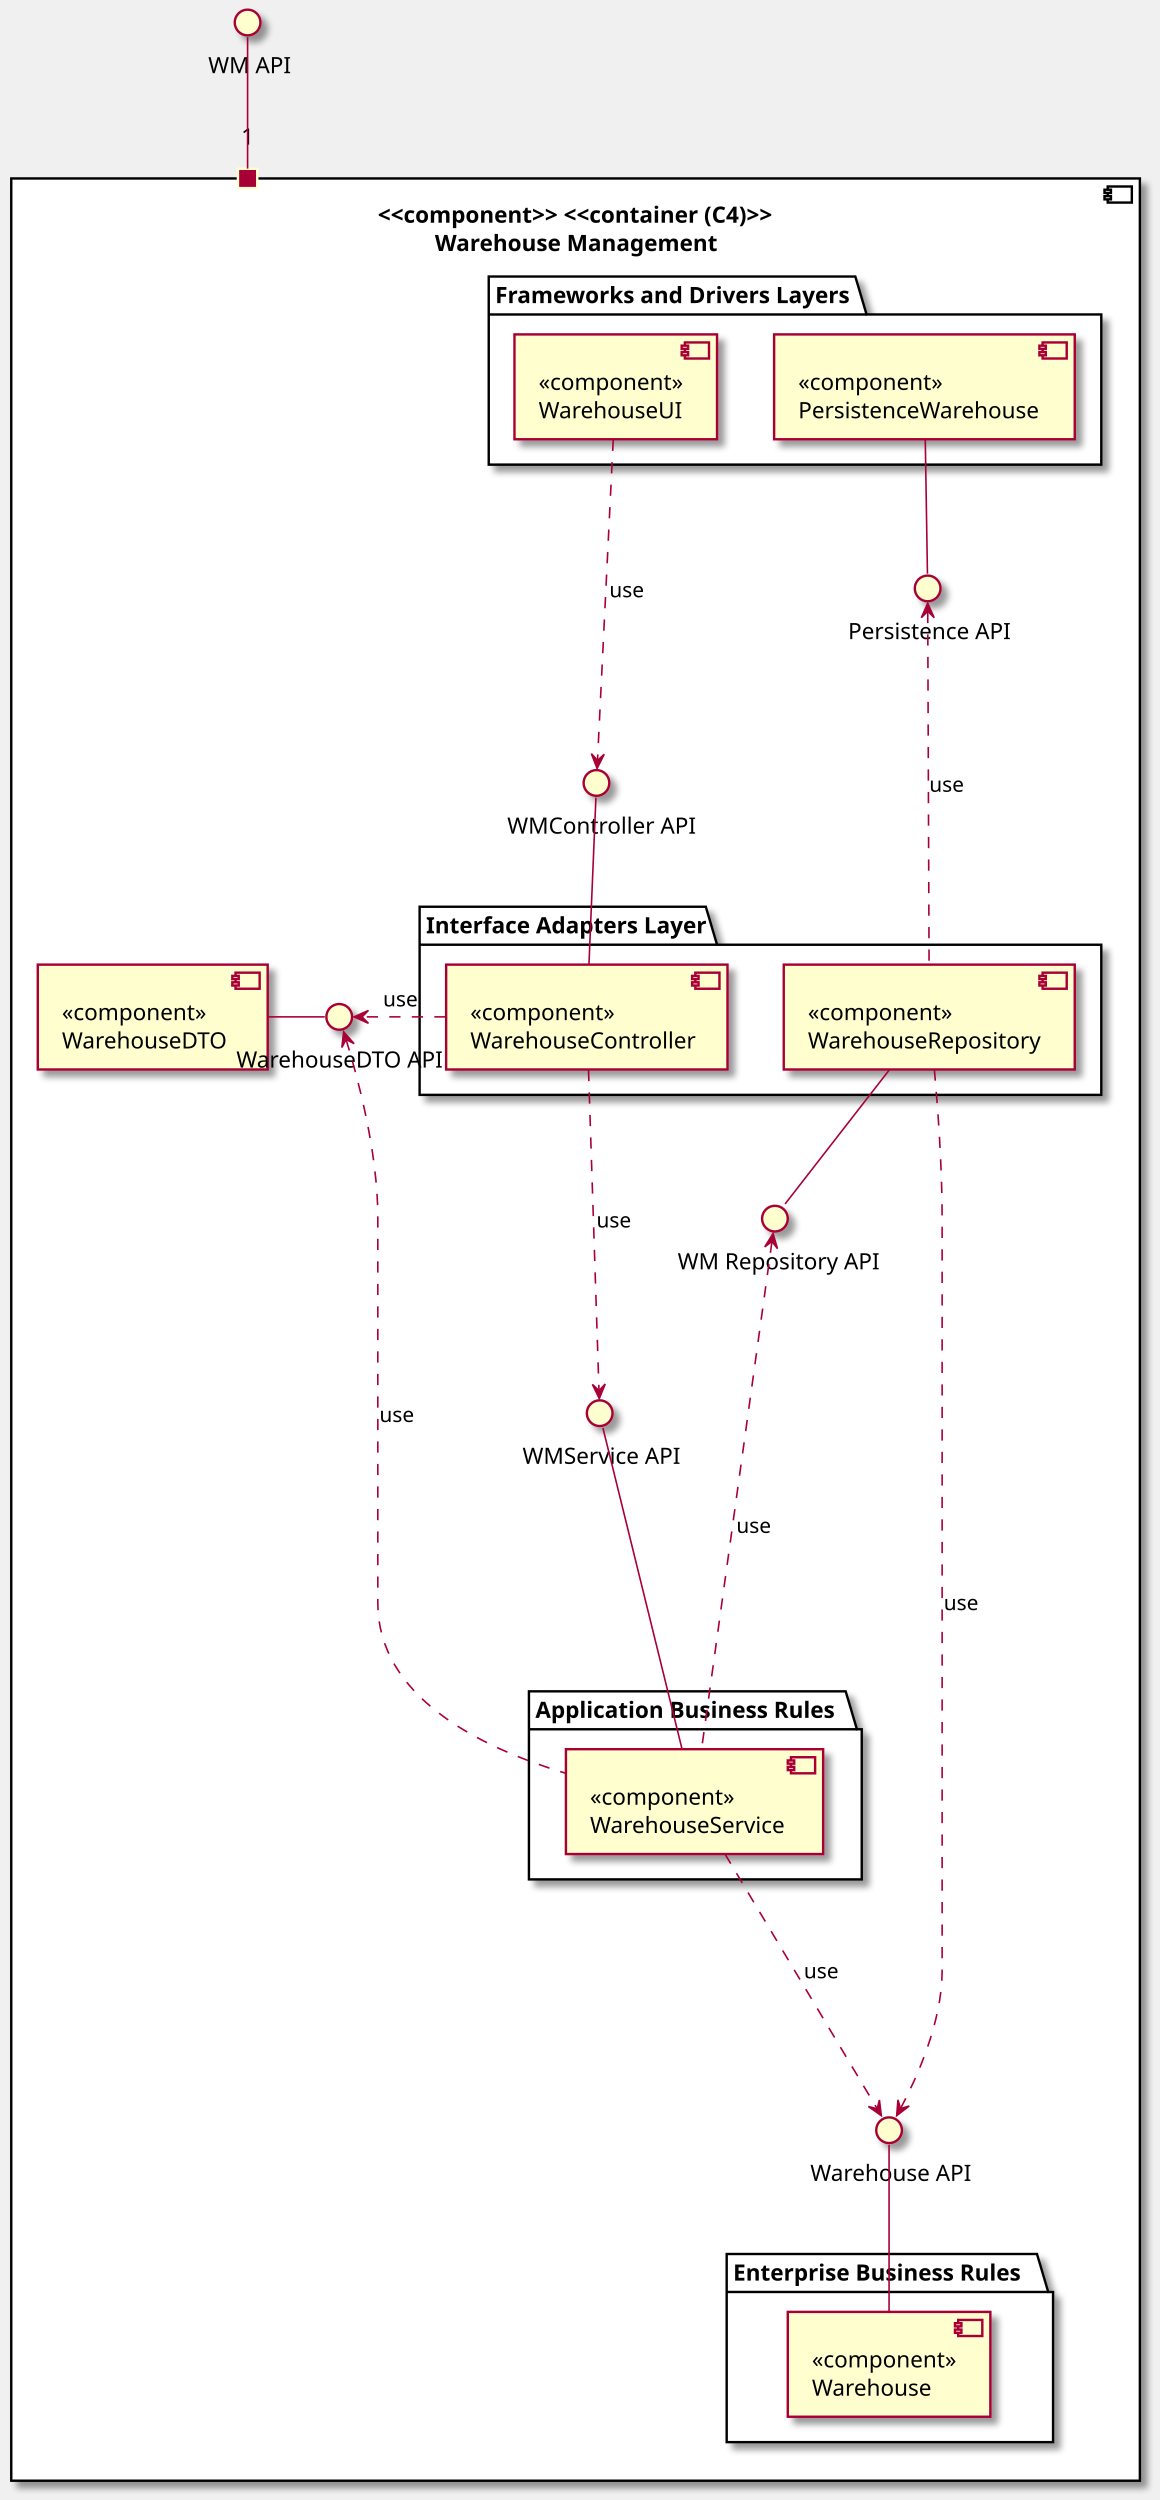
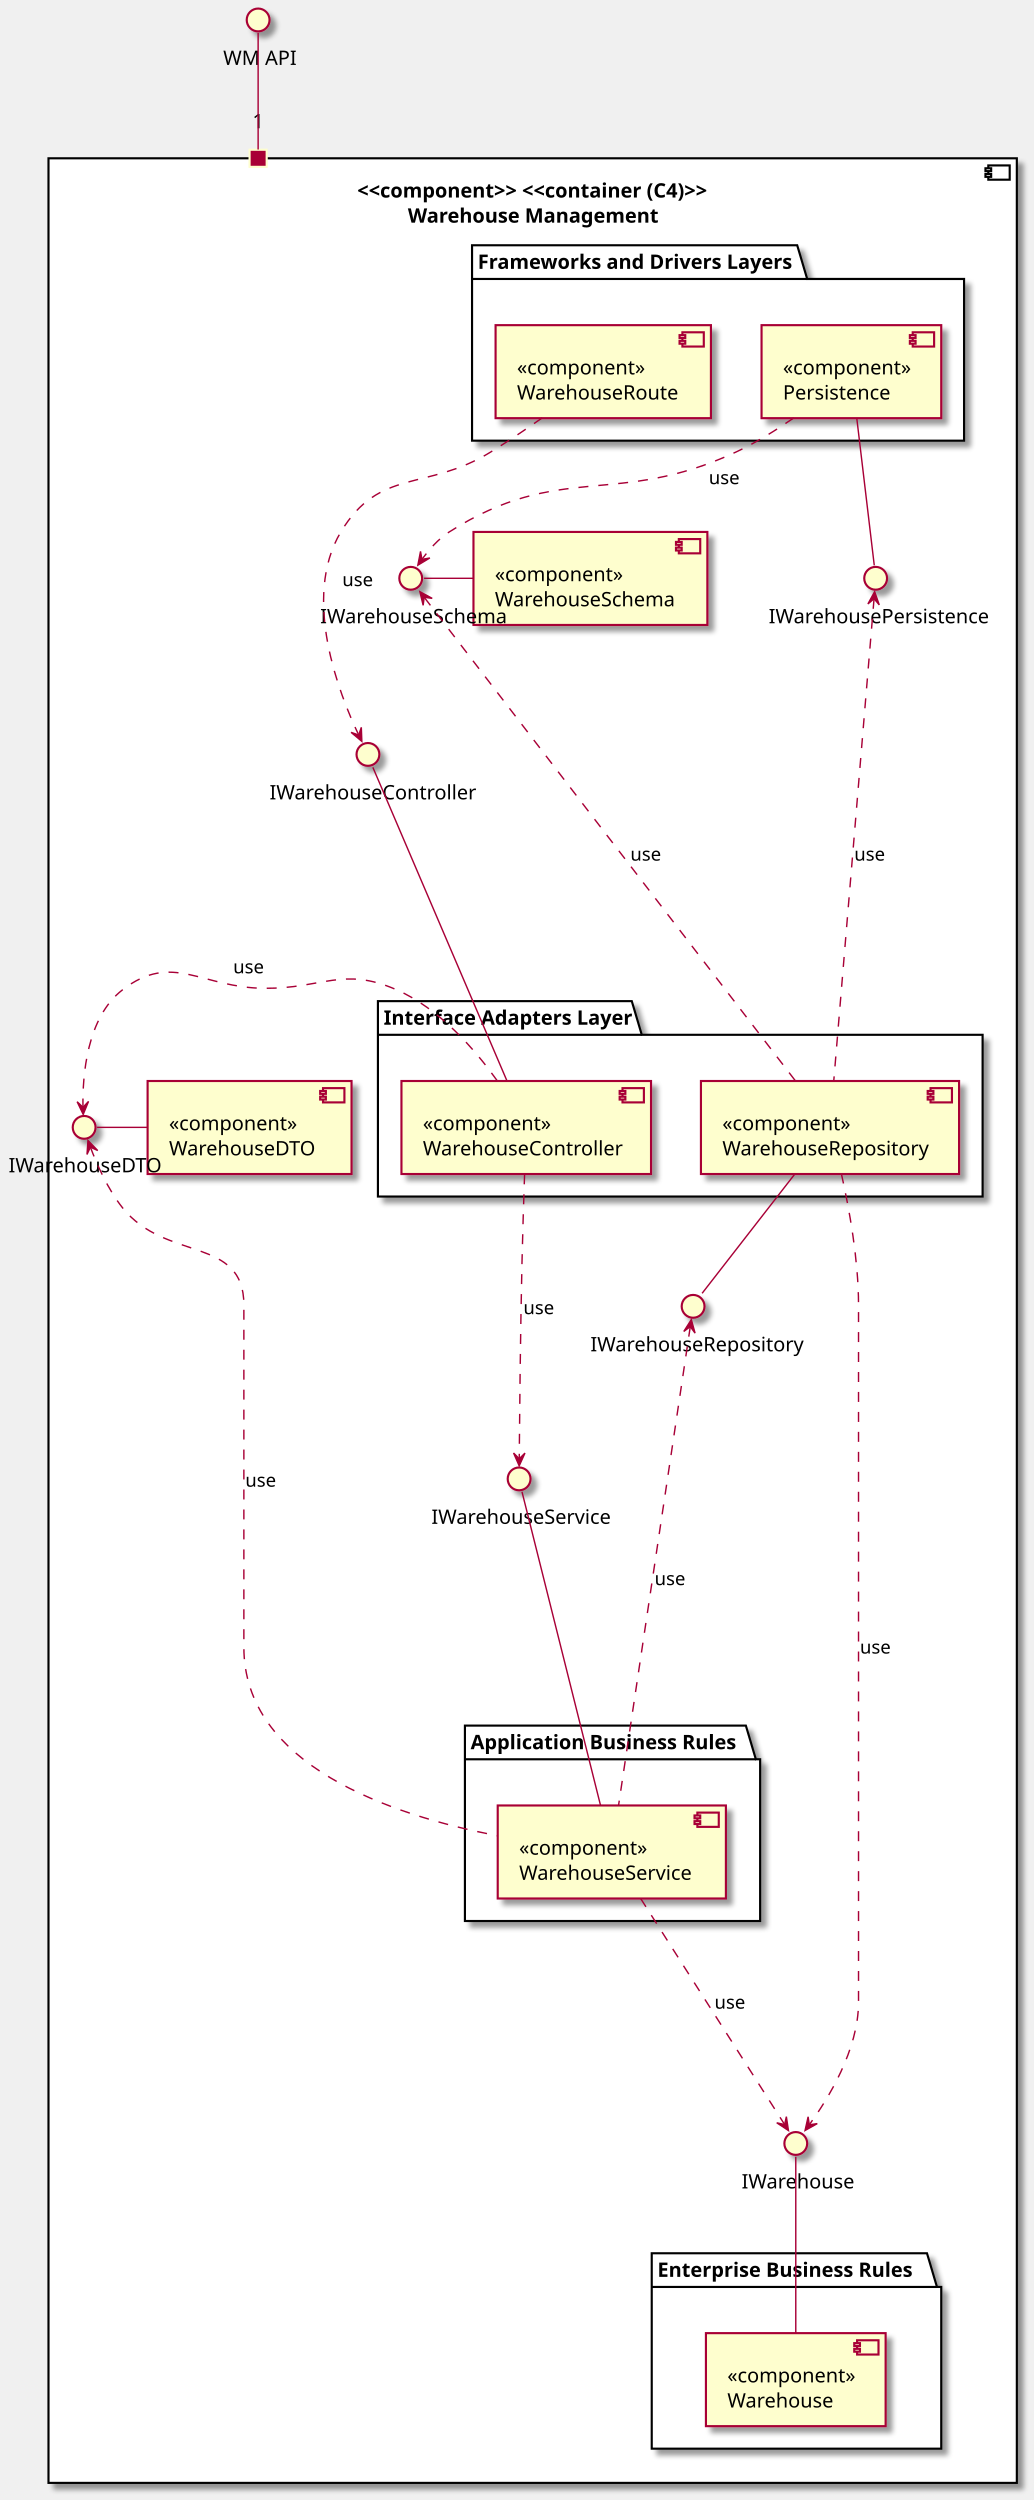
- <svg xmlns="http://www.w3.org/2000/svg" contentScriptType="application/ecmascript" contentStyleType="text/css" height="1555px" preserveAspectRatio="none" style="width:721px;height:1555px;background:#FFFFFF;" version="1.1" viewBox="0 0 721 1555" width="721px" zoomAndPan="magnify">
+ <svg xmlns="http://www.w3.org/2000/svg" contentScriptType="application/ecmascript" contentStyleType="text/css" height="1753px" preserveAspectRatio="none" style="width:725px;height:1753px;background:#FFFFFF;" version="1.1" viewBox="0 0 725 1753" width="725px" zoomAndPan="magnify">
  <defs>
-     <filter height="300%" id="frdgcpvbsyfr4" width="300%" x="-1" y="-1">
+     <filter height="300%" id="f5cw3altra3ok" width="300%" x="-1" y="-1">
      <feGaussianBlur result="blurOut" stdDeviation="2.0" />
      <feColorMatrix in="blurOut" result="blurOut2" type="matrix" values="0 0 0 0 0 0 0 0 0 0 0 0 0 0 0 0 0 0 .4 0" />
      <feOffset dx="4.0" dy="4.0" in="blurOut2" result="blurOut3" />
      <feBlend in="SourceGraphic" in2="blurOut3" mode="normal" />
    </filter>
  </defs>
  <g>
-     <rect fill="#FFFFFF" filter="url(#frdgcpvbsyfr4)" height="1432" style="stroke:#000000;stroke-width:1.5;" width="702" x="7" y="111" />
-     <rect fill="#FFFFFF" height="10" style="stroke:#000000;stroke-width:1.5;" width="15" x="689" y="116" />
-     <rect fill="#FFFFFF" height="2" style="stroke:#000000;stroke-width:1.5;" width="4" x="687" y="118" />
-     <rect fill="#FFFFFF" height="2" style="stroke:#000000;stroke-width:1.5;" width="4" x="687" y="122" />
-     <text fill="#000000" font-family="sans-serif" font-size="14" font-weight="bold" lengthAdjust="spacing" textLength="246" x="235" y="138.533">&lt;&lt;component&gt;&gt; &lt;&lt;container (C4)&gt;&gt;</text>
-     <text fill="#000000" font-family="sans-serif" font-size="14" font-weight="bold" lengthAdjust="spacing" textLength="175" x="270.5" y="156.143">Warehouse Management</text>
-     <text fill="#000000" font-family="sans-serif" font-size="14" font-weight="bold" lengthAdjust="spacing" textLength="0" x="360" y="173.752" />
-     <polygon fill="#FFFFFF" filter="url(#frdgcpvbsyfr4)" points="304,172,532,172,539,195.609,685,195.609,685,289,304,289,304,172" style="stroke:#000000;stroke-width:1.5;" />
-     <line style="stroke:#000000;stroke-width:1.5;" x1="304" x2="539" y1="195.609" y2="195.609" />
-     <text fill="#000000" font-family="sans-serif" font-size="14" font-weight="bold" lengthAdjust="spacing" textLength="222" x="308" y="188.533">Frameworks and Drivers Layers</text>
-     <polygon fill="#FFFFFF" filter="url(#frdgcpvbsyfr4)" points="261,564,439,564,446,587.609,685,587.609,685,681,261,681,261,564" style="stroke:#000000;stroke-width:1.5;" />
-     <line style="stroke:#000000;stroke-width:1.5;" x1="261" x2="446" y1="587.609" y2="587.609" />
-     <text fill="#000000" font-family="sans-serif" font-size="14" font-weight="bold" lengthAdjust="spacing" textLength="172" x="265" y="580.533">Interface Adapters Layer</text>
-     <polygon fill="#FFFFFF" filter="url(#frdgcpvbsyfr4)" points="329,1052,526,1052,533,1075.609,536,1075.609,536,1169,329,1169,329,1052" style="stroke:#000000;stroke-width:1.5;" />
-     <line style="stroke:#000000;stroke-width:1.5;" x1="329" x2="533" y1="1075.609" y2="1075.609" />
-     <text fill="#000000" font-family="sans-serif" font-size="14" font-weight="bold" lengthAdjust="spacing" textLength="191" x="333" y="1068.533">Application Business Rules</text>
-     <polygon fill="#FFFFFF" filter="url(#frdgcpvbsyfr4)" points="452,1402,645,1402,652,1425.609,655,1425.609,655,1519,452,1519,452,1402" style="stroke:#000000;stroke-width:1.5;" />
-     <line style="stroke:#000000;stroke-width:1.5;" x1="452" x2="652" y1="1425.609" y2="1425.609" />
-     <text fill="#000000" font-family="sans-serif" font-size="14" font-weight="bold" lengthAdjust="spacing" textLength="187" x="456" y="1418.533">Enterprise Business Rules</text>
-     <text fill="#000000" font-family="sans-serif" font-size="14" lengthAdjust="spacing" textLength="8" x="150" y="89.924">1</text>
-     <rect fill="#A80036" height="12" style="stroke:#FEFECE;stroke-width:1.5;" width="12" x="148" y="105" />
-     <rect fill="#FEFECE" filter="url(#frdgcpvbsyfr4)" height="65.219" style="stroke:#A80036;stroke-width:1.5;" width="143" x="23.5" y="600" />
-     <rect fill="#FEFECE" height="10" style="stroke:#A80036;stroke-width:1.5;" width="15" x="146.5" y="605" />
-     <rect fill="#FEFECE" height="2" style="stroke:#A80036;stroke-width:1.5;" width="4" x="144.5" y="607" />
-     <rect fill="#FEFECE" height="2" style="stroke:#A80036;stroke-width:1.5;" width="4" x="144.5" y="611" />
-     <text fill="#000000" font-family="sans-serif" font-size="14" lengthAdjust="spacing" textLength="86" x="38.5" y="634.533">«component»</text>
-     <text fill="#000000" font-family="sans-serif" font-size="14" lengthAdjust="spacing" textLength="103" x="38.5" y="652.143">WarehouseDTO</text>
-     <ellipse cx="371" cy="487" fill="#FEFECE" filter="url(#frdgcpvbsyfr4)" rx="8" ry="8" style="stroke:#A80036;stroke-width:1.5;" />
-     <text fill="#000000" font-family="sans-serif" font-size="14" lengthAdjust="spacing" textLength="111" x="315.5" y="518.533">WMController API</text>
-     <ellipse cx="373" cy="879" fill="#FEFECE" filter="url(#frdgcpvbsyfr4)" rx="8" ry="8" style="stroke:#A80036;stroke-width:1.5;" />
-     <text fill="#000000" font-family="sans-serif" font-size="14" lengthAdjust="spacing" textLength="96" x="325" y="910.533">WMService API</text>
-     <ellipse cx="577" cy="366" fill="#FEFECE" filter="url(#frdgcpvbsyfr4)" rx="8" ry="8" style="stroke:#A80036;stroke-width:1.5;" />
-     <text fill="#000000" font-family="sans-serif" font-size="14" lengthAdjust="spacing" textLength="99" x="527.5" y="397.533">Persistence API</text>
-     <ellipse cx="553" cy="1325" fill="#FEFECE" filter="url(#frdgcpvbsyfr4)" rx="8" ry="8" style="stroke:#A80036;stroke-width:1.5;" />
-     <text fill="#000000" font-family="sans-serif" font-size="14" lengthAdjust="spacing" textLength="98" x="504" y="1356.533">Warehouse API</text>
-     <ellipse cx="482" cy="758" fill="#FEFECE" filter="url(#frdgcpvbsyfr4)" rx="8" ry="8" style="stroke:#A80036;stroke-width:1.5;" />
-     <text fill="#000000" font-family="sans-serif" font-size="14" lengthAdjust="spacing" textLength="121" x="421.5" y="789.533">WM Repository API</text>
-     <ellipse cx="211" cy="632.5" fill="#FEFECE" filter="url(#frdgcpvbsyfr4)" rx="8" ry="8" style="stroke:#A80036;stroke-width:1.5;" />
-     <text fill="#000000" font-family="sans-serif" font-size="14" lengthAdjust="spacing" textLength="128" x="147" y="664.033">WarehouseDTO API</text>
-     <rect fill="#FEFECE" filter="url(#frdgcpvbsyfr4)" height="65.219" style="stroke:#A80036;stroke-width:1.5;" width="126" x="320" y="208" />
-     <rect fill="#FEFECE" height="10" style="stroke:#A80036;stroke-width:1.5;" width="15" x="426" y="213" />
-     <rect fill="#FEFECE" height="2" style="stroke:#A80036;stroke-width:1.5;" width="4" x="424" y="215" />
-     <rect fill="#FEFECE" height="2" style="stroke:#A80036;stroke-width:1.5;" width="4" x="424" y="219" />
-     <text fill="#000000" font-family="sans-serif" font-size="14" lengthAdjust="spacing" textLength="86" x="335" y="242.533">«component»</text>
-     <text fill="#000000" font-family="sans-serif" font-size="14" lengthAdjust="spacing" textLength="85" x="335" y="260.143">WarehouseUI</text>
-     <rect fill="#FEFECE" filter="url(#frdgcpvbsyfr4)" height="65.219" style="stroke:#A80036;stroke-width:1.5;" width="187" x="481.5" y="208" />
-     <rect fill="#FEFECE" height="10" style="stroke:#A80036;stroke-width:1.5;" width="15" x="648.5" y="213" />
-     <rect fill="#FEFECE" height="2" style="stroke:#A80036;stroke-width:1.5;" width="4" x="646.5" y="215" />
-     <rect fill="#FEFECE" height="2" style="stroke:#A80036;stroke-width:1.5;" width="4" x="646.5" y="219" />
-     <text fill="#000000" font-family="sans-serif" font-size="14" lengthAdjust="spacing" textLength="86" x="496.5" y="242.533">«component»</text>
-     <text fill="#000000" font-family="sans-serif" font-size="14" lengthAdjust="spacing" textLength="147" x="496.5" y="260.143">PersistenceWarehouse</text>
-     <rect fill="#FEFECE" filter="url(#frdgcpvbsyfr4)" height="65.219" style="stroke:#A80036;stroke-width:1.5;" width="175" x="277.5" y="600" />
-     <rect fill="#FEFECE" height="10" style="stroke:#A80036;stroke-width:1.5;" width="15" x="432.5" y="605" />
-     <rect fill="#FEFECE" height="2" style="stroke:#A80036;stroke-width:1.5;" width="4" x="430.5" y="607" />
-     <rect fill="#FEFECE" height="2" style="stroke:#A80036;stroke-width:1.5;" width="4" x="430.5" y="611" />
-     <text fill="#000000" font-family="sans-serif" font-size="14" lengthAdjust="spacing" textLength="86" x="292.5" y="634.533">«component»</text>
-     <text fill="#000000" font-family="sans-serif" font-size="14" lengthAdjust="spacing" textLength="135" x="292.5" y="652.143">WarehouseController</text>
-     <rect fill="#FEFECE" filter="url(#frdgcpvbsyfr4)" height="65.219" style="stroke:#A80036;stroke-width:1.5;" width="181" x="487.5" y="600" />
-     <rect fill="#FEFECE" height="10" style="stroke:#A80036;stroke-width:1.5;" width="15" x="648.5" y="605" />
-     <rect fill="#FEFECE" height="2" style="stroke:#A80036;stroke-width:1.5;" width="4" x="646.5" y="607" />
-     <rect fill="#FEFECE" height="2" style="stroke:#A80036;stroke-width:1.5;" width="4" x="646.5" y="611" />
-     <text fill="#000000" font-family="sans-serif" font-size="14" lengthAdjust="spacing" textLength="86" x="502.5" y="634.533">«component»</text>
-     <text fill="#000000" font-family="sans-serif" font-size="14" lengthAdjust="spacing" textLength="141" x="502.5" y="652.143">WarehouseRepository</text>
-     <rect fill="#FEFECE" filter="url(#frdgcpvbsyfr4)" height="65.219" style="stroke:#A80036;stroke-width:1.5;" width="160" x="352" y="1088" />
-     <rect fill="#FEFECE" height="10" style="stroke:#A80036;stroke-width:1.5;" width="15" x="492" y="1093" />
-     <rect fill="#FEFECE" height="2" style="stroke:#A80036;stroke-width:1.5;" width="4" x="490" y="1095" />
-     <rect fill="#FEFECE" height="2" style="stroke:#A80036;stroke-width:1.5;" width="4" x="490" y="1099" />
-     <text fill="#000000" font-family="sans-serif" font-size="14" lengthAdjust="spacing" textLength="86" x="367" y="1122.533">«component»</text>
-     <text fill="#000000" font-family="sans-serif" font-size="14" lengthAdjust="spacing" textLength="120" x="367" y="1140.143">WarehouseService</text>
-     <rect fill="#FEFECE" filter="url(#frdgcpvbsyfr4)" height="65.219" style="stroke:#A80036;stroke-width:1.5;" width="126" x="490" y="1438" />
-     <rect fill="#FEFECE" height="10" style="stroke:#A80036;stroke-width:1.5;" width="15" x="596" y="1443" />
-     <rect fill="#FEFECE" height="2" style="stroke:#A80036;stroke-width:1.5;" width="4" x="594" y="1445" />
-     <rect fill="#FEFECE" height="2" style="stroke:#A80036;stroke-width:1.5;" width="4" x="594" y="1449" />
-     <text fill="#000000" font-family="sans-serif" font-size="14" lengthAdjust="spacing" textLength="86" x="505" y="1472.533">«component»</text>
-     <text fill="#000000" font-family="sans-serif" font-size="14" lengthAdjust="spacing" textLength="73" x="505" y="1490.143">Warehouse</text>
-     <ellipse cx="154" cy="14" fill="#FEFECE" filter="url(#frdgcpvbsyfr4)" rx="8" ry="8" style="stroke:#A80036;stroke-width:1.5;" />
-     <text fill="#000000" font-family="sans-serif" font-size="14" lengthAdjust="spacing" textLength="49" x="129.5" y="45.533">WM API</text>
-     <path d="M154,23.1 C154,42.12 154,89.23 154,104.87 " fill="none" id="api-1" style="stroke:#A80036;stroke-width:1.0;" />
-     <path d="M381.43,273.46 C378.78,327.53 373.51,434.81 371.66,472.52 " fill="none" id="UI-to-API1" style="stroke:#A80036;stroke-width:1.0;stroke-dasharray:7.0,7.0;" />
-     <polygon fill="#A80036" points="371.39,477.95,375.822,469.155,371.633,472.956,367.831,468.767,371.39,477.95" style="stroke:#A80036;stroke-width:1.0;" />
-     <text fill="#000000" font-family="sans-serif" font-size="13" lengthAdjust="spacing" textLength="21" x="379" y="371.495">use</text>
-     <path d="M370.66,496.13 C369.84,515.69 367.73,566.27 366.33,599.76 " fill="none" id="API1-CT" style="stroke:#A80036;stroke-width:1.0;" />
-     <path d="M375.03,888.24 C382.75,919.58 410.53,1032.34 424.24,1087.98 " fill="none" id="API2-SV" style="stroke:#A80036;stroke-width:1.0;" />
-     <path d="M366.05,665.46 C367.81,719.53 371.33,826.81 372.56,864.52 " fill="none" id="CT-to-API2" style="stroke:#A80036;stroke-width:1.0;stroke-dasharray:7.0,7.0;" />
-     <polygon fill="#A80036" points="372.74,869.95,376.455,860.829,372.583,864.952,368.459,861.08,372.74,869.95" style="stroke:#A80036;stroke-width:1.0;" />
-     <text fill="#000000" font-family="sans-serif" font-size="13" lengthAdjust="spacing" textLength="21" x="371" y="763.495">use</text>
-     <path d="M575.52,273.3 C575.97,301.32 576.6,340.19 576.87,356.87 " fill="none" id="PRT-API3" style="stroke:#A80036;stroke-width:1.0;" />
-     <path d="M577.05,380.58 C577.2,421.05 577.66,541.63 577.88,599.64 " fill="none" id="API3-backto-RP" style="stroke:#A80036;stroke-width:1.0;stroke-dasharray:7.0,7.0;" />
-     <polygon fill="#A80036" points="577.03,375.21,573.056,384.221,577.044,380.21,581.056,384.199,577.03,375.21" style="stroke:#A80036;stroke-width:1.0;" />
-     <text fill="#000000" font-family="sans-serif" font-size="13" lengthAdjust="spacing" textLength="21" x="578" y="492.495">use</text>
-     <path d="M553,1334.13 C553,1353.69 553,1404.27 553,1437.76 " fill="none" id="API4-WH" style="stroke:#A80036;stroke-width:1.0;" />
-     <path d="M450.91,1153.14 C478.04,1198.54 526.79,1280.14 545.45,1311.37 " fill="none" id="SV-to-API4" style="stroke:#A80036;stroke-width:1.0;stroke-dasharray:7.0,7.0;" />
-     <polygon fill="#A80036" points="548.18,1315.94,547.004,1306.162,545.618,1311.646,540.134,1310.261,548.18,1315.94" style="stroke:#A80036;stroke-width:1.0;" />
-     <text fill="#000000" font-family="sans-serif" font-size="13" lengthAdjust="spacing" textLength="21" x="500" y="1230.495">use</text>
-     <path d="M553.28,665.3 C531.5,693.32 501.29,732.19 488.32,748.87 " fill="none" id="RP-API5" style="stroke:#A80036;stroke-width:1.0;" />
-     <path d="M480.16,772.3 C472.98,824.01 446.84,1012.5 436.38,1087.96 " fill="none" id="API5-backto-SV" style="stroke:#A80036;stroke-width:1.0;stroke-dasharray:7.0,7.0;" />
-     <polygon fill="#A80036" points="480.86,767.21,475.664,775.577,480.175,772.163,483.589,776.673,480.86,767.21" style="stroke:#A80036;stroke-width:1.0;" />
-     <text fill="#000000" font-family="sans-serif" font-size="13" lengthAdjust="spacing" textLength="21" x="458" y="953.495">use</text>
-     <path d="M581.18,665.19 C583.42,690.12 586,725.74 586,757 C586,757 586,757 586,1226 C586,1258 570,1292.95 560.28,1311.22 " fill="none" id="RP-to-API4" style="stroke:#A80036;stroke-width:1.0;stroke-dasharray:7.0,7.0;" />
-     <polygon fill="#A80036" points="557.73,1315.92,565.551,1309.934,560.124,1311.531,558.528,1306.103,557.73,1315.92" style="stroke:#A80036;stroke-width:1.0;" />
-     <text fill="#000000" font-family="sans-serif" font-size="13" lengthAdjust="spacing" textLength="21" x="587" y="1001.495">use</text>
-     <path d="M166.59,632.5 C178.39,632.5 190.18,632.5 201.98,632.5 " fill="none" id="DTO-API6" style="stroke:#A80036;stroke-width:1.0;" />
-     <path d="M277.13,632.5 C256.99,632.5 237.86,632.5 225.4,632.5 " fill="none" id="CT-to-API6" style="stroke:#A80036;stroke-width:1.0;stroke-dasharray:7.0,7.0;" />
-     <polygon fill="#A80036" points="220.17,632.5,229.17,636.5,225.17,632.5,229.17,628.5,220.17,632.5" style="stroke:#A80036;stroke-width:1.0;" />
-     <text fill="#000000" font-family="sans-serif" font-size="13" lengthAdjust="spacing" textLength="21" x="238.25" y="625.995">use</text>
-     <path d="M215.29,646.67 C222.19,669.08 235,716.15 235,757 C235,757 235,757 235,997 C235,1055 297.33,1086.51 351.87,1102.98 " fill="none" id="API6-backto-SV" style="stroke:#A80036;stroke-width:1.0;stroke-dasharray:7.0,7.0;" />
-     <polygon fill="#A80036" points="213.75,641.78,212.633,651.565,215.25,646.55,220.265,649.166,213.75,641.78" style="stroke:#A80036;stroke-width:1.0;" />
-     <text fill="#000000" font-family="sans-serif" font-size="13" lengthAdjust="spacing" textLength="21" x="236" y="884.495">use</text>
+     <rect fill="#FFFFFF" filter="url(#f5cw3altra3ok)" height="1630" style="stroke:#000000;stroke-width:1.5;" width="679" x="34" y="111" />
+     <rect fill="#FFFFFF" height="10" style="stroke:#000000;stroke-width:1.5;" width="15" x="693" y="116" />
+     <rect fill="#FFFFFF" height="2" style="stroke:#000000;stroke-width:1.5;" width="4" x="691" y="118" />
+     <rect fill="#FFFFFF" height="2" style="stroke:#000000;stroke-width:1.5;" width="4" x="691" y="122" />
+     <text fill="#000000" font-family="sans-serif" font-size="14" font-weight="bold" lengthAdjust="spacing" textLength="246" x="250.5" y="138.533">&lt;&lt;component&gt;&gt; &lt;&lt;container (C4)&gt;&gt;</text>
+     <text fill="#000000" font-family="sans-serif" font-size="14" font-weight="bold" lengthAdjust="spacing" textLength="175" x="286" y="156.143">Warehouse Management</text>
+     <text fill="#000000" font-family="sans-serif" font-size="14" font-weight="bold" lengthAdjust="spacing" textLength="0" x="375.5" y="173.752" />
+     <polygon fill="#FFFFFF" filter="url(#f5cw3altra3ok)" points="331,172,559,172,566,195.609,676,195.609,676,309,331,309,331,172" style="stroke:#000000;stroke-width:1.5;" />
+     <line style="stroke:#000000;stroke-width:1.5;" x1="331" x2="566" y1="195.609" y2="195.609" />
+     <text fill="#000000" font-family="sans-serif" font-size="14" font-weight="bold" lengthAdjust="spacing" textLength="222" x="335" y="188.533">Frameworks and Drivers Layers</text>
+     <polygon fill="#FFFFFF" filter="url(#f5cw3altra3ok)" points="265,702,443,702,450,725.609,689,725.609,689,839,265,839,265,702" style="stroke:#000000;stroke-width:1.5;" />
+     <line style="stroke:#000000;stroke-width:1.5;" x1="265" x2="450" y1="725.609" y2="725.609" />
+     <text fill="#000000" font-family="sans-serif" font-size="14" font-weight="bold" lengthAdjust="spacing" textLength="172" x="269" y="718.533">Interface Adapters Layer</text>
+     <polygon fill="#FFFFFF" filter="url(#f5cw3altra3ok)" points="326,1210,523,1210,530,1233.609,533,1233.609,533,1347,326,1347,326,1210" style="stroke:#000000;stroke-width:1.5;" />
+     <line style="stroke:#000000;stroke-width:1.5;" x1="326" x2="530" y1="1233.609" y2="1233.609" />
+     <text fill="#000000" font-family="sans-serif" font-size="14" font-weight="bold" lengthAdjust="spacing" textLength="191" x="330" y="1226.533">Application Business Rules</text>
+     <polygon fill="#FFFFFF" filter="url(#f5cw3altra3ok)" points="457,1580,650,1580,657,1603.609,660,1603.609,660,1717,457,1717,457,1580" style="stroke:#000000;stroke-width:1.5;" />
+     <line style="stroke:#000000;stroke-width:1.5;" x1="457" x2="657" y1="1603.609" y2="1603.609" />
+     <text fill="#000000" font-family="sans-serif" font-size="14" font-weight="bold" lengthAdjust="spacing" textLength="187" x="461" y="1596.533">Enterprise Business Rules</text>
+     <text fill="#000000" font-family="sans-serif" font-size="14" lengthAdjust="spacing" textLength="8" x="177" y="89.924">1</text>
+     <rect fill="#A80036" height="12" style="stroke:#FEFECE;stroke-width:1.5;" width="12" x="175" y="105" />
+     <rect fill="#FEFECE" filter="url(#f5cw3altra3ok)" height="65.219" style="stroke:#A80036;stroke-width:1.5;" width="143" x="103.5" y="758" />
+     <rect fill="#FEFECE" height="10" style="stroke:#A80036;stroke-width:1.5;" width="15" x="226.5" y="763" />
+     <rect fill="#FEFECE" height="2" style="stroke:#A80036;stroke-width:1.5;" width="4" x="224.5" y="765" />
+     <rect fill="#FEFECE" height="2" style="stroke:#A80036;stroke-width:1.5;" width="4" x="224.5" y="769" />
+     <text fill="#000000" font-family="sans-serif" font-size="14" lengthAdjust="spacing" textLength="86" x="118.5" y="792.533">«component»</text>
+     <text fill="#000000" font-family="sans-serif" font-size="14" lengthAdjust="spacing" textLength="103" x="118.5" y="810.143">WarehouseDTO</text>
+     <rect fill="#FEFECE" filter="url(#f5cw3altra3ok)" height="65.219" style="stroke:#A80036;stroke-width:1.5;" width="164" x="332" y="373" />
+     <rect fill="#FEFECE" height="10" style="stroke:#A80036;stroke-width:1.5;" width="15" x="476" y="378" />
+     <rect fill="#FEFECE" height="2" style="stroke:#A80036;stroke-width:1.5;" width="4" x="474" y="380" />
+     <rect fill="#FEFECE" height="2" style="stroke:#A80036;stroke-width:1.5;" width="4" x="474" y="384" />
+     <text fill="#000000" font-family="sans-serif" font-size="14" lengthAdjust="spacing" textLength="86" x="347" y="407.533">«component»</text>
+     <text fill="#000000" font-family="sans-serif" font-size="14" lengthAdjust="spacing" textLength="124" x="347" y="425.143">WarehouseSchema</text>
+     <ellipse cx="258" cy="529" fill="#FEFECE" filter="url(#f5cw3altra3ok)" rx="8" ry="8" style="stroke:#A80036;stroke-width:1.5;" />
+     <text fill="#000000" font-family="sans-serif" font-size="14" lengthAdjust="spacing" textLength="138" x="189" y="560.533">IWarehouseController</text>
+     <ellipse cx="364" cy="1037" fill="#FEFECE" filter="url(#f5cw3altra3ok)" rx="8" ry="8" style="stroke:#A80036;stroke-width:1.5;" />
+     <text fill="#000000" font-family="sans-serif" font-size="14" lengthAdjust="spacing" textLength="123" x="302.5" y="1068.533">IWarehouseService</text>
+     <ellipse cx="614" cy="405.5" fill="#FEFECE" filter="url(#f5cw3altra3ok)" rx="8" ry="8" style="stroke:#A80036;stroke-width:1.5;" />
+     <text fill="#000000" font-family="sans-serif" font-size="14" lengthAdjust="spacing" textLength="150" x="539" y="437.033">IWarehousePersistence</text>
+     <ellipse cx="558" cy="1503" fill="#FEFECE" filter="url(#f5cw3altra3ok)" rx="8" ry="8" style="stroke:#A80036;stroke-width:1.5;" />
+     <text fill="#000000" font-family="sans-serif" font-size="14" lengthAdjust="spacing" textLength="76" x="520" y="1534.533">IWarehouse</text>
+     <ellipse cx="486" cy="916" fill="#FEFECE" filter="url(#f5cw3altra3ok)" rx="8" ry="8" style="stroke:#A80036;stroke-width:1.5;" />
+     <text fill="#000000" font-family="sans-serif" font-size="14" lengthAdjust="spacing" textLength="144" x="414" y="947.533">IWarehouseRepository</text>
+     <ellipse cx="59" cy="790.5" fill="#FEFECE" filter="url(#f5cw3altra3ok)" rx="8" ry="8" style="stroke:#A80036;stroke-width:1.5;" />
+     <text fill="#000000" font-family="sans-serif" font-size="14" lengthAdjust="spacing" textLength="106" x="6" y="822.033">IWarehouseDTO</text>
+     <ellipse cx="288" cy="405.5" fill="#FEFECE" filter="url(#f5cw3altra3ok)" rx="8" ry="8" style="stroke:#A80036;stroke-width:1.5;" />
+     <text fill="#000000" font-family="sans-serif" font-size="14" lengthAdjust="spacing" textLength="127" x="224.5" y="437.033">IWarehouseSchema</text>
+     <rect fill="#FEFECE" filter="url(#f5cw3altra3ok)" height="65.219" style="stroke:#A80036;stroke-width:1.5;" width="151" x="347.5" y="228" />
+     <rect fill="#FEFECE" height="10" style="stroke:#A80036;stroke-width:1.5;" width="15" x="478.5" y="233" />
+     <rect fill="#FEFECE" height="2" style="stroke:#A80036;stroke-width:1.5;" width="4" x="476.5" y="235" />
+     <rect fill="#FEFECE" height="2" style="stroke:#A80036;stroke-width:1.5;" width="4" x="476.5" y="239" />
+     <text fill="#000000" font-family="sans-serif" font-size="14" lengthAdjust="spacing" textLength="86" x="362.5" y="262.533">«component»</text>
+     <text fill="#000000" font-family="sans-serif" font-size="14" lengthAdjust="spacing" textLength="111" x="362.5" y="280.143">WarehouseRoute</text>
+     <rect fill="#FEFECE" filter="url(#f5cw3altra3ok)" height="65.219" style="stroke:#A80036;stroke-width:1.5;" width="126" x="534" y="228" />
+     <rect fill="#FEFECE" height="10" style="stroke:#A80036;stroke-width:1.5;" width="15" x="640" y="233" />
+     <rect fill="#FEFECE" height="2" style="stroke:#A80036;stroke-width:1.5;" width="4" x="638" y="235" />
+     <rect fill="#FEFECE" height="2" style="stroke:#A80036;stroke-width:1.5;" width="4" x="638" y="239" />
+     <text fill="#000000" font-family="sans-serif" font-size="14" lengthAdjust="spacing" textLength="86" x="549" y="262.533">«component»</text>
+     <text fill="#000000" font-family="sans-serif" font-size="14" lengthAdjust="spacing" textLength="74" x="549" y="280.143">Persistence</text>
+     <rect fill="#FEFECE" filter="url(#f5cw3altra3ok)" height="65.219" style="stroke:#A80036;stroke-width:1.5;" width="175" x="281.5" y="758" />
+     <rect fill="#FEFECE" height="10" style="stroke:#A80036;stroke-width:1.5;" width="15" x="436.5" y="763" />
+     <rect fill="#FEFECE" height="2" style="stroke:#A80036;stroke-width:1.5;" width="4" x="434.5" y="765" />
+     <rect fill="#FEFECE" height="2" style="stroke:#A80036;stroke-width:1.5;" width="4" x="434.5" y="769" />
+     <text fill="#000000" font-family="sans-serif" font-size="14" lengthAdjust="spacing" textLength="86" x="296.5" y="792.533">«component»</text>
+     <text fill="#000000" font-family="sans-serif" font-size="14" lengthAdjust="spacing" textLength="135" x="296.5" y="810.143">WarehouseController</text>
+     <rect fill="#FEFECE" filter="url(#f5cw3altra3ok)" height="65.219" style="stroke:#A80036;stroke-width:1.5;" width="181" x="491.5" y="758" />
+     <rect fill="#FEFECE" height="10" style="stroke:#A80036;stroke-width:1.5;" width="15" x="652.5" y="763" />
+     <rect fill="#FEFECE" height="2" style="stroke:#A80036;stroke-width:1.5;" width="4" x="650.5" y="765" />
+     <rect fill="#FEFECE" height="2" style="stroke:#A80036;stroke-width:1.5;" width="4" x="650.5" y="769" />
+     <text fill="#000000" font-family="sans-serif" font-size="14" lengthAdjust="spacing" textLength="86" x="506.5" y="792.533">«component»</text>
+     <text fill="#000000" font-family="sans-serif" font-size="14" lengthAdjust="spacing" textLength="141" x="506.5" y="810.143">WarehouseRepository</text>
+     <rect fill="#FEFECE" filter="url(#f5cw3altra3ok)" height="65.219" style="stroke:#A80036;stroke-width:1.5;" width="160" x="349" y="1266" />
+     <rect fill="#FEFECE" height="10" style="stroke:#A80036;stroke-width:1.5;" width="15" x="489" y="1271" />
+     <rect fill="#FEFECE" height="2" style="stroke:#A80036;stroke-width:1.5;" width="4" x="487" y="1273" />
+     <rect fill="#FEFECE" height="2" style="stroke:#A80036;stroke-width:1.5;" width="4" x="487" y="1277" />
+     <text fill="#000000" font-family="sans-serif" font-size="14" lengthAdjust="spacing" textLength="86" x="364" y="1300.533">«component»</text>
+     <text fill="#000000" font-family="sans-serif" font-size="14" lengthAdjust="spacing" textLength="120" x="364" y="1318.143">WarehouseService</text>
+     <rect fill="#FEFECE" filter="url(#f5cw3altra3ok)" height="65.219" style="stroke:#A80036;stroke-width:1.5;" width="126" x="495" y="1636" />
+     <rect fill="#FEFECE" height="10" style="stroke:#A80036;stroke-width:1.5;" width="15" x="601" y="1641" />
+     <rect fill="#FEFECE" height="2" style="stroke:#A80036;stroke-width:1.5;" width="4" x="599" y="1643" />
+     <rect fill="#FEFECE" height="2" style="stroke:#A80036;stroke-width:1.5;" width="4" x="599" y="1647" />
+     <text fill="#000000" font-family="sans-serif" font-size="14" lengthAdjust="spacing" textLength="86" x="510" y="1670.533">«component»</text>
+     <text fill="#000000" font-family="sans-serif" font-size="14" lengthAdjust="spacing" textLength="73" x="510" y="1688.143">Warehouse</text>
+     <ellipse cx="181" cy="14" fill="#FEFECE" filter="url(#f5cw3altra3ok)" rx="8" ry="8" style="stroke:#A80036;stroke-width:1.5;" />
+     <text fill="#000000" font-family="sans-serif" font-size="14" lengthAdjust="spacing" textLength="49" x="156.5" y="45.533">WM API</text>
+     <path d="M181,23.1 C181,42.12 181,89.23 181,104.87 " fill="none" id="api-1" style="stroke:#A80036;stroke-width:1.0;" />
+     <path d="M380.18,293.01 C368.62,301.12 355.99,309.63 344,317 C298.94,344.7 266.21,327.65 239,373 C211.29,419.18 238.02,487.01 251.39,515.1 " fill="none" id="UI-to-API1" style="stroke:#A80036;stroke-width:1.0;stroke-dasharray:7.0,7.0;" />
+     <polygon fill="#A80036" points="253.72,519.86,253.361,510.018,251.524,515.368,246.174,513.531,253.72,519.86" style="stroke:#A80036;stroke-width:1.0;" />
+     <text fill="#000000" font-family="sans-serif" font-size="13" lengthAdjust="spacing" textLength="21" x="240" y="410.995">use</text>
+     <path d="M261.44,538.05 C275.61,571.16 329.81,697.88 355.43,757.78 " fill="none" id="API1-CT" style="stroke:#A80036;stroke-width:1.0;" />
+     <path d="M366.02,1046.05 C374.31,1079.16 406.05,1205.88 421.05,1265.78 " fill="none" id="API2-SV" style="stroke:#A80036;stroke-width:1.0;" />
+     <path d="M367.84,823.43 C367.21,841.74 366.47,865.16 366,886 C364.86,936.56 364.3,996.73 364.09,1022.83 " fill="none" id="CT-to-API2" style="stroke:#A80036;stroke-width:1.0;stroke-dasharray:7.0,7.0;" />
+     <polygon fill="#A80036" points="364.06,1027.87,368.111,1018.893,364.089,1022.87,360.111,1018.847,364.06,1027.87" style="stroke:#A80036;stroke-width:1.0;" />
+     <text fill="#000000" font-family="sans-serif" font-size="13" lengthAdjust="spacing" textLength="21" x="367" y="921.495">use</text>
+     <path d="M600.77,293.24 C604.74,326.64 610.73,377.03 613.04,396.46 " fill="none" id="PRT-API3" style="stroke:#A80036;stroke-width:1.0;" />
+     <path d="M612.88,419.91 C608.34,474.24 591.25,678.82 584.63,757.96 " fill="none" id="API3-backto-RP" style="stroke:#A80036;stroke-width:1.0;stroke-dasharray:7.0,7.0;" />
+     <polygon fill="#A80036" points="613.3,414.86,608.568,423.498,612.886,419.843,616.541,424.16,613.3,414.86" style="stroke:#A80036;stroke-width:1.0;" />
+     <text fill="#000000" font-family="sans-serif" font-size="13" lengthAdjust="spacing" textLength="21" x="599" y="603.495">use</text>
+     <path d="M558,1512.33 C558,1534.78 558,1597.43 558,1635.91 " fill="none" id="API4-WH" style="stroke:#A80036;stroke-width:1.0;" />
+     <path d="M449.16,1331.14 C478.08,1376.54 530.06,1458.14 549.95,1489.37 " fill="none" id="SV-to-API4" style="stroke:#A80036;stroke-width:1.0;stroke-dasharray:7.0,7.0;" />
+     <polygon fill="#A80036" points="552.86,1493.94,551.396,1484.2,550.173,1489.724,544.65,1488.5,552.86,1493.94" style="stroke:#A80036;stroke-width:1.0;" />
+     <text fill="#000000" font-family="sans-serif" font-size="13" lengthAdjust="spacing" textLength="21" x="501" y="1408.495">use</text>
+     <path d="M557.28,823.3 C535.5,851.32 505.29,890.19 492.32,906.87 " fill="none" id="RP-API5" style="stroke:#A80036;stroke-width:1.0;" />
+     <path d="M484.01,930.32 C475.93,984.21 445.55,1187.03 433.74,1265.87 " fill="none" id="API5-backto-SV" style="stroke:#A80036;stroke-width:1.0;stroke-dasharray:7.0,7.0;" />
+     <polygon fill="#A80036" points="484.76,925.3,479.47,933.608,484.019,930.245,487.382,934.793,484.76,925.3" style="stroke:#A80036;stroke-width:1.0;" />
+     <text fill="#000000" font-family="sans-serif" font-size="13" lengthAdjust="spacing" textLength="21" x="459" y="1111.495">use</text>
+     <path d="M589.96,823 C595.54,847.82 602,883.4 602,915 C602,915 602,915 602,1404 C602,1437.35 580.53,1471.93 567.58,1489.75 " fill="none" id="RP-to-API4" style="stroke:#A80036;stroke-width:1.0;stroke-dasharray:7.0,7.0;" />
+     <polygon fill="#A80036" points="564.49,1493.91,573.071,1489.076,567.474,1489.898,566.652,1484.301,564.49,1493.91" style="stroke:#A80036;stroke-width:1.0;" />
+     <text fill="#000000" font-family="sans-serif" font-size="13" lengthAdjust="spacing" textLength="21" x="603" y="1159.495">use</text>
+     <path d="M68.06,790.5 C79.76,790.5 91.46,790.5 103.15,790.5 " fill="none" id="API6-DTO" style="stroke:#A80036;stroke-width:1.0;" />
+     <path d="M348.75,757.94 C332.68,735.37 307.95,707.12 278,694 C240.34,677.51 226.61,693.22 185.5,693 C141.28,692.76 121.06,667.04 86,694 C60.7,713.45 57.8,754.58 58.18,776.33 " fill="none" id="CT-to-API6" style="stroke:#A80036;stroke-width:1.0;stroke-dasharray:7.0,7.0;" />
+     <polygon fill="#A80036" points="58.34,781.42,62.081,772.309,58.197,776.422,54.085,772.538,58.34,781.42" style="stroke:#A80036;stroke-width:1.0;" />
+     <text fill="#000000" font-family="sans-serif" font-size="13" lengthAdjust="spacing" textLength="21" x="163.5" y="682.495">use</text>
+     <path d="M63.38,804.37 C67.84,816.25 75.58,833.96 86,847 C116.21,884.79 171,866.62 171,915 C171,915 171,915 171,1155 C171,1237.38 273.04,1272.51 348.78,1287.23 " fill="none" id="API6-backto-SV" style="stroke:#A80036;stroke-width:1.0;stroke-dasharray:7.0,7.0;" />
+     <polygon fill="#A80036" points="61.68,799.67,61.006,809.496,63.393,804.367,68.522,806.755,61.68,799.67" style="stroke:#A80036;stroke-width:1.0;" />
+     <text fill="#000000" font-family="sans-serif" font-size="13" lengthAdjust="spacing" textLength="21" x="172" y="1042.495">use</text>
+     <path d="M297.35,405.5 C308.89,405.5 320.44,405.5 331.98,405.5 " fill="none" id="API7-SCHEMA" style="stroke:#A80036;stroke-width:1.0;" />
+     <path d="M297.55,418.94 C338.09,471.75 496.67,678.34 557.79,757.96 " fill="none" id="API7-backto-RP" style="stroke:#A80036;stroke-width:1.0;stroke-dasharray:7.0,7.0;" />
+     <polygon fill="#A80036" points="294.41,414.86,296.709,424.437,297.451,418.829,303.059,419.571,294.41,414.86" style="stroke:#A80036;stroke-width:1.0;" />
+     <text fill="#000000" font-family="sans-serif" font-size="13" lengthAdjust="spacing" textLength="21" x="442" y="603.495">use</text>
+     <path d="M556.54,293.07 C544.04,301.73 529.91,310.52 516,317 C431.95,356.18 393.23,323.2 315,373 C307.4,377.84 300.78,385.47 295.99,392.01 " fill="none" id="PRT-to-API7" style="stroke:#A80036;stroke-width:1.0;stroke-dasharray:7.0,7.0;" />
+     <polygon fill="#A80036" points="292.99,396.32,301.426,391.237,295.855,392.223,294.87,386.652,292.99,396.32" style="stroke:#A80036;stroke-width:1.0;" />
+     <text fill="#000000" font-family="sans-serif" font-size="13" lengthAdjust="spacing" textLength="21" x="497" y="339.495">use</text>
  </g>
</svg>
